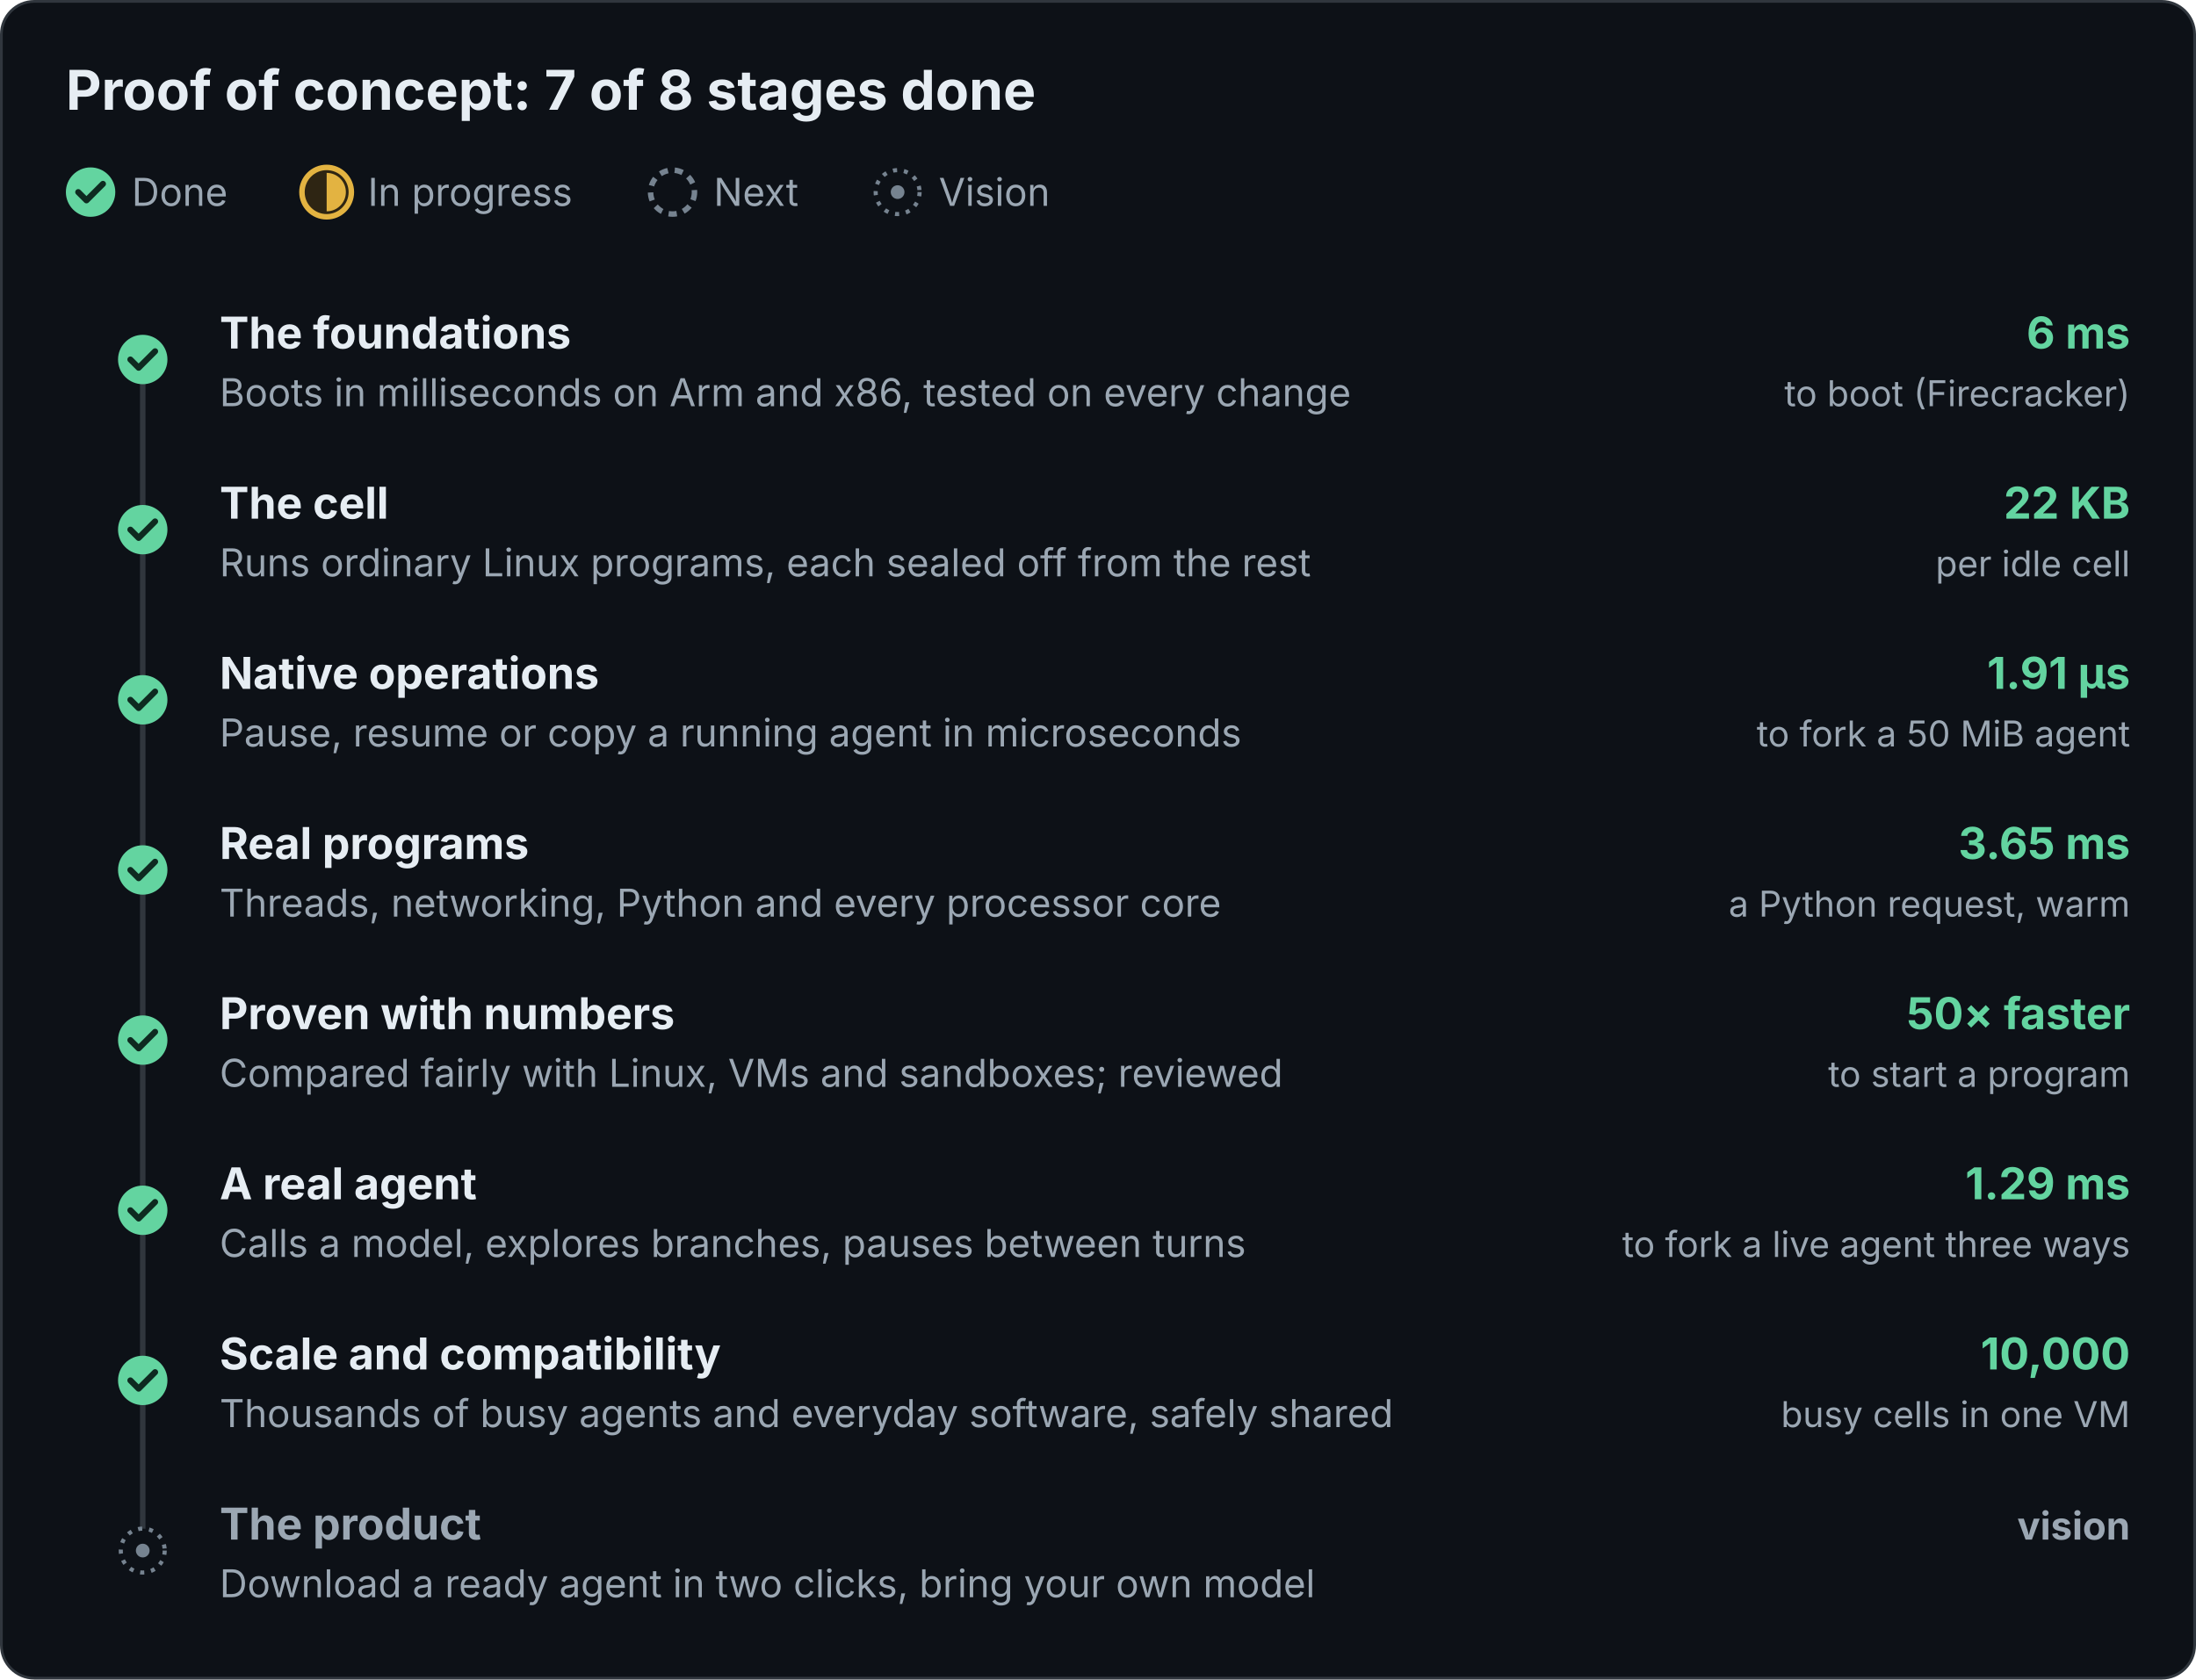
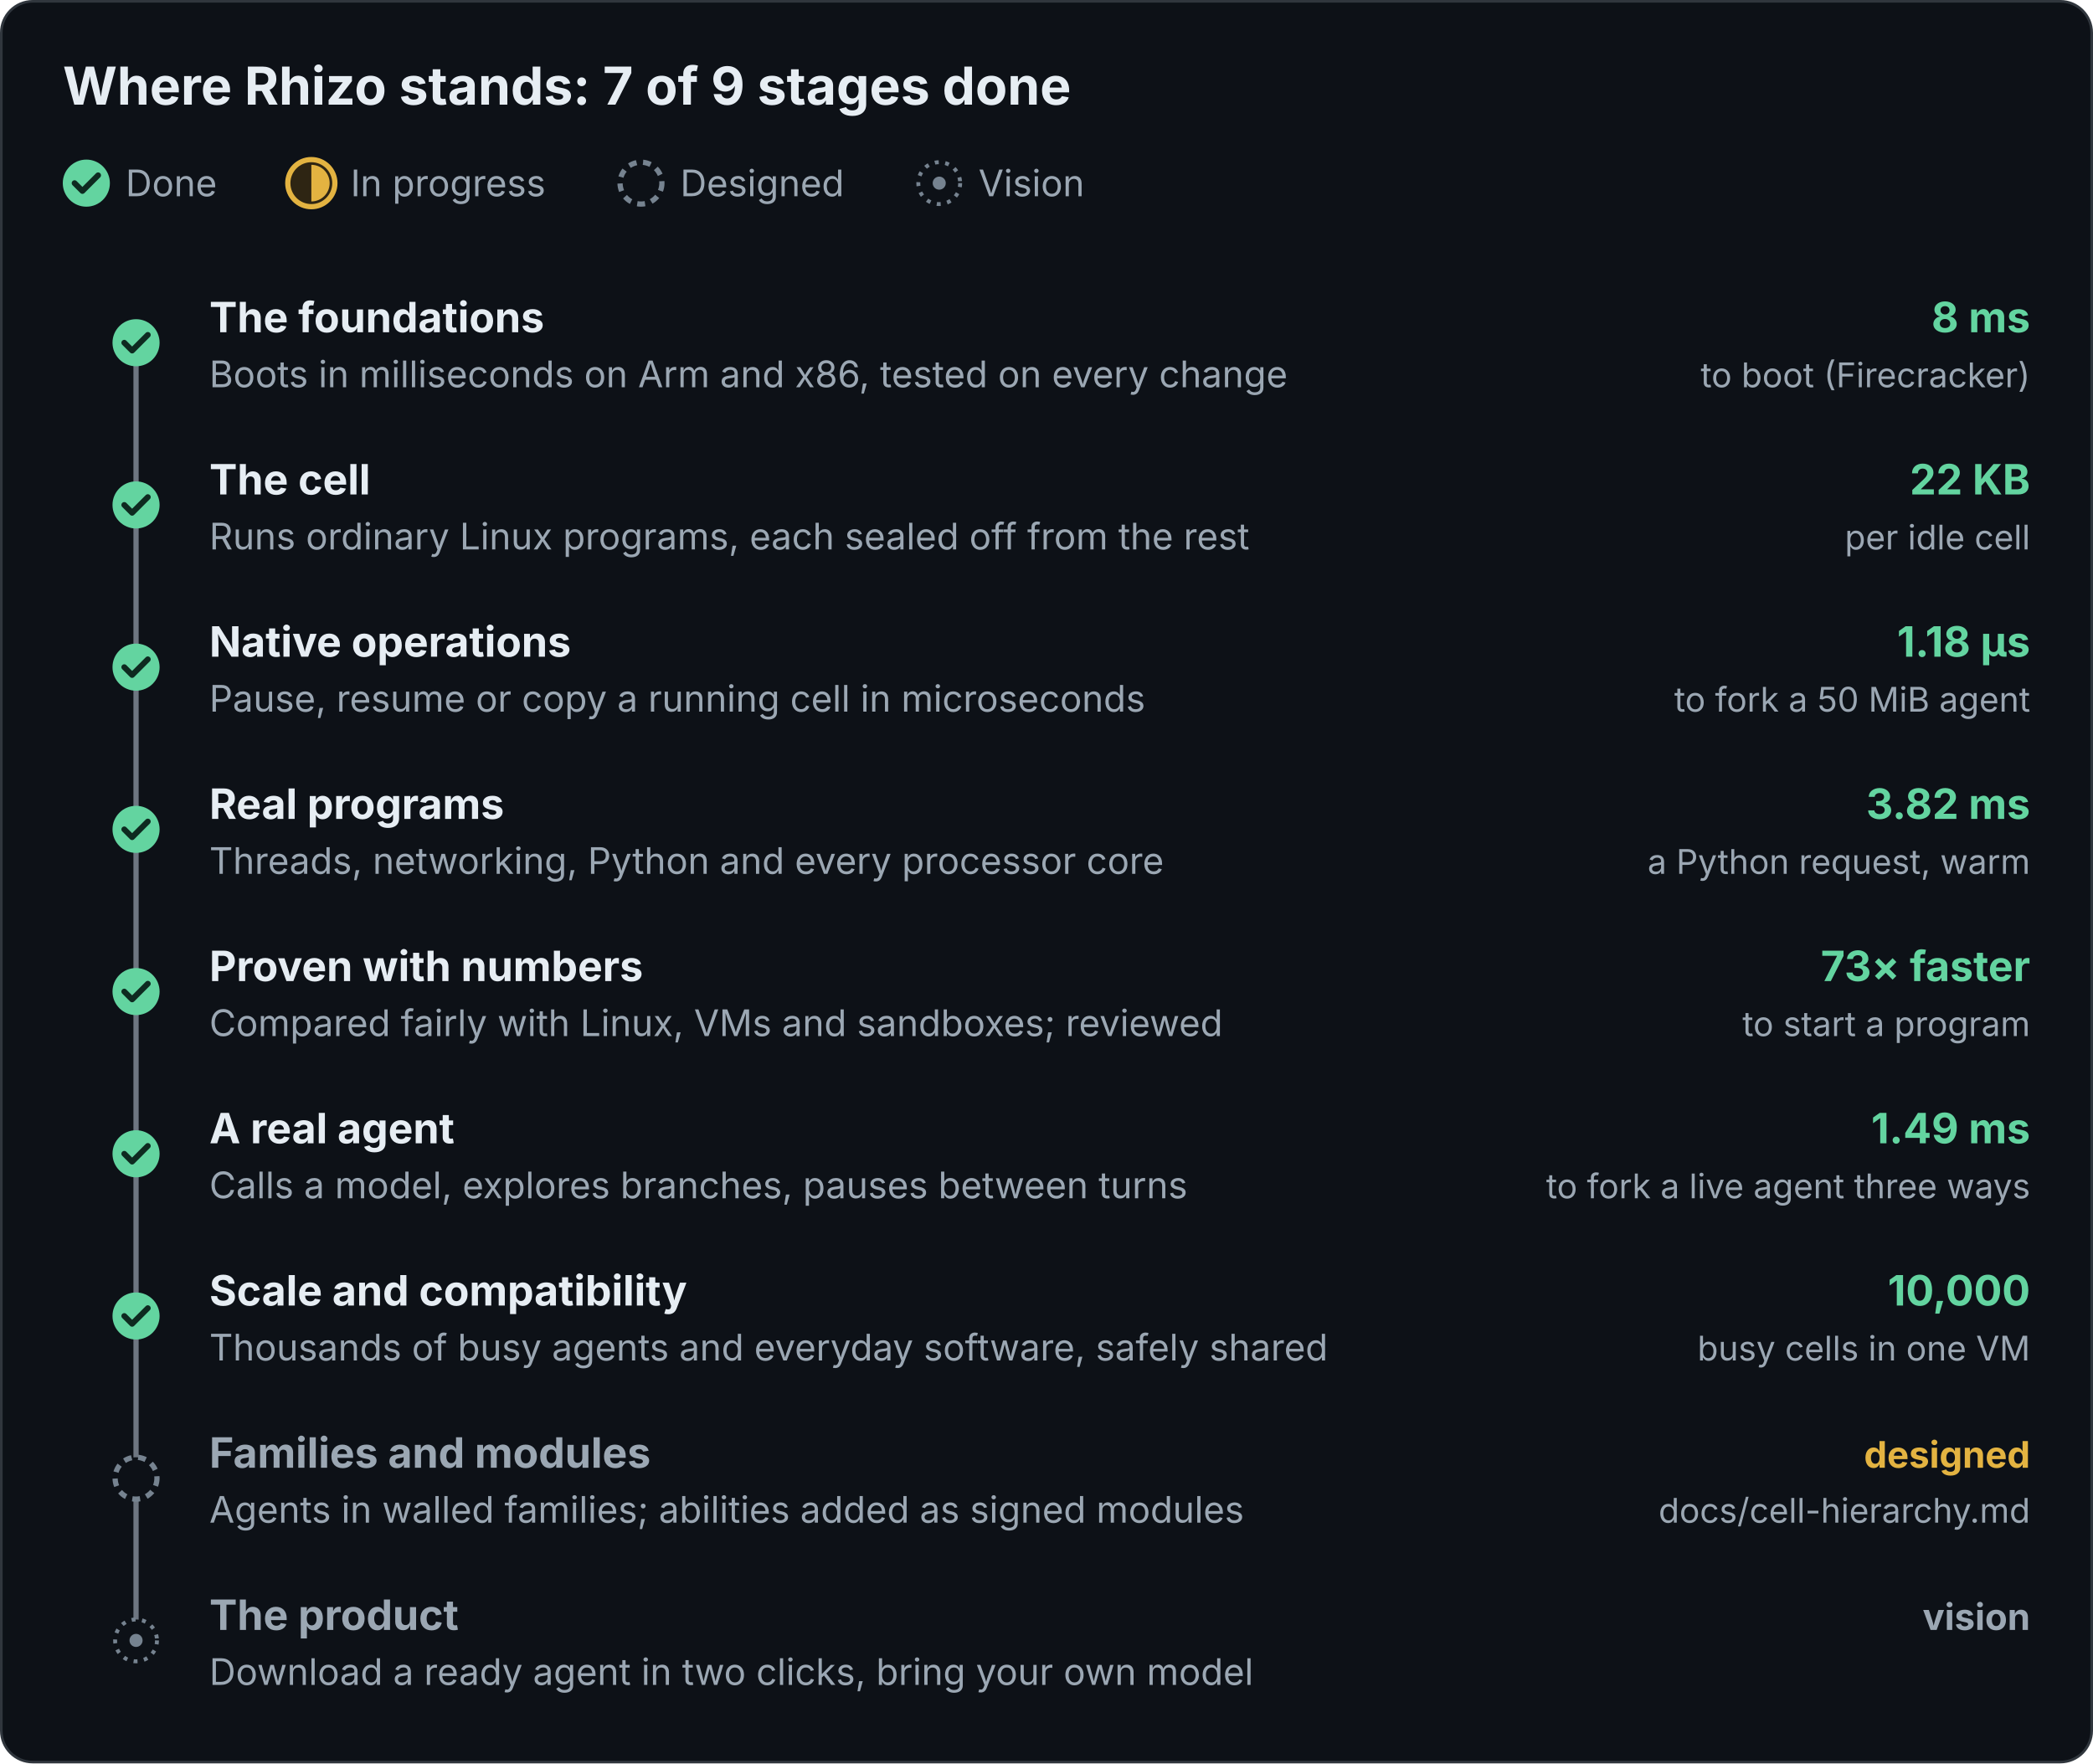
- <svg xmlns="http://www.w3.org/2000/svg" viewBox="0 0 800 612" width="800" height="612" role="img" font-family="Inter, -apple-system, Segoe UI, Helvetica, Arial, sans-serif">
+ <svg xmlns="http://www.w3.org/2000/svg" viewBox="0 0 800 674" width="800" height="674" role="img" font-family="Inter, -apple-system, Segoe UI, Helvetica, Arial, sans-serif">
  <defs>
-     <marker id="a" viewBox="0 0 10 10" refX="9" refY="5" markerWidth="7" markerHeight="7" orient="auto-start-reverse">
+     <marker id="a" viewBox="0 0 10 10" refX="10" refY="5" markerWidth="7" markerHeight="7" orient="auto">
      <path d="M0 0L10 5L0 10z" fill="#8b98a5" />
    </marker>
+     <marker id="g" viewBox="0 0 10 10" refX="10" refY="5" markerWidth="7" markerHeight="7" orient="auto">
+       <path d="M0 0L10 5L0 10z" fill="#63d4a0" />
+     </marker>
+     <marker id="b" viewBox="0 0 10 10" refX="10" refY="5" markerWidth="7" markerHeight="7" orient="auto">
+       <path d="M0 0L10 5L0 10z" fill="#79b8ff" />
+     </marker>
+     <marker id="o" viewBox="0 0 10 10" refX="10" refY="5" markerWidth="7" markerHeight="7" orient="auto">
+       <path d="M0 0L10 5L0 10z" fill="#f2c14e" />
+     </marker>
+     <marker id="r" viewBox="0 0 10 10" refX="10" refY="5" markerWidth="7" markerHeight="7" orient="auto">
+       <path d="M0 0L10 5L0 10z" fill="#ff8a80" />
+     </marker>
+     <marker id="c" viewBox="0 0 10 10" refX="10" refY="5" markerWidth="7" markerHeight="7" orient="auto">
+       <path d="M0 0L10 5L0 10z" fill="#63d4a0" />
+     </marker>
  </defs>
-   <rect class="bg" x="0.5" y="0.5" width="799" height="611" rx="12" fill="#0d1117" stroke="#30363d" />
-   <text x="24" y="40" font-size="20" fill="#e6edf3" font-weight="700">Proof of concept: 7 of 8 stages done</text>
+   <rect class="bg" x="0.5" y="0.5" width="799" height="673" rx="12" fill="#0d1117" stroke="#30363d" />
+   <text x="24" y="40" font-size="20" fill="#e6edf3" font-weight="700">Where Rhizo stands: 7 of 9 stages done</text>
  <circle cx="33" cy="70" r="9" fill="#63d4a0" />
  <path d="M28.5 70l3 3l6-6" fill="none" stroke="#0e2a20" stroke-width="2.2" stroke-linecap="round" stroke-linejoin="round" />
  <text x="48" y="75" font-size="14" fill="#9ba7b3">Done</text>
  <circle cx="119" cy="70" r="9" fill="#2e2513" stroke="#e3b341" stroke-width="2" />
  <path d="M119 63A7 7 0 0 1 119 77z" fill="#e3b341" />
  <text x="134" y="75" font-size="14" fill="#9ba7b3">In progress</text>
  <circle cx="245" cy="70" r="8" fill="#0d1117" stroke="#768390" stroke-width="2" stroke-dasharray="3 2.5" />
-   <text x="260" y="75" font-size="14" fill="#9ba7b3">Next</text>
-   <circle cx="327" cy="70" r="8" fill="#0d1117" stroke="#768390" stroke-width="1.5" stroke-dasharray="1.5 2.5" />
-   <circle cx="327" cy="70" r="2.5" fill="#768390" />
-   <text x="342" y="75" font-size="14" fill="#9ba7b3">Vision</text>
-   <line x1="52" y1="131.0" x2="52" y2="565.0" stroke="#30363d" stroke-width="2" />
+   <text x="260" y="75" font-size="14" fill="#9ba7b3">Designed</text>
+   <circle cx="359" cy="70" r="8" fill="#0d1117" stroke="#768390" stroke-width="1.5" stroke-dasharray="1.5 2.5" />
+   <circle cx="359" cy="70" r="2.5" fill="#768390" />
+   <text x="374" y="75" font-size="14" fill="#9ba7b3">Vision</text>
+   <line x1="52" y1="131.0" x2="52" y2="627.0" stroke="#6e7681" stroke-width="2" />
  <circle cx="52" cy="131.0" r="9" fill="#63d4a0" />
  <path d="M47.5 131.0l3 3l6-6" fill="none" stroke="#0e2a20" stroke-width="2.2" stroke-linecap="round" stroke-linejoin="round" />
  <text x="80" y="127.0" font-size="16" fill="#e6edf3" font-weight="700">The foundations</text>
  <text x="80" y="148.0" font-size="14" fill="#9ba7b3">Boots in milliseconds on Arm and x86, tested on every change</text>
-   <text x="776" y="127.0" font-size="16" fill="#63d4a0" font-weight="700" text-anchor="end">6 ms</text>
+   <text x="776" y="127.0" font-size="16" fill="#63d4a0" font-weight="700" text-anchor="end">8 ms</text>
  <text x="776" y="148.0" font-size="13" fill="#9ba7b3" text-anchor="end">to boot (Firecracker)</text>
  <circle cx="52" cy="193.0" r="9" fill="#63d4a0" />
  <path d="M47.5 193.0l3 3l6-6" fill="none" stroke="#0e2a20" stroke-width="2.2" stroke-linecap="round" stroke-linejoin="round" />
  <text x="80" y="189.0" font-size="16" fill="#e6edf3" font-weight="700">The cell</text>
  <text x="80" y="210.0" font-size="14" fill="#9ba7b3">Runs ordinary Linux programs, each sealed off from the rest</text>
  <text x="776" y="189.0" font-size="16" fill="#63d4a0" font-weight="700" text-anchor="end">22 KB</text>
  <text x="776" y="210.0" font-size="13" fill="#9ba7b3" text-anchor="end">per idle cell</text>
  <circle cx="52" cy="255.0" r="9" fill="#63d4a0" />
  <path d="M47.5 255.0l3 3l6-6" fill="none" stroke="#0e2a20" stroke-width="2.2" stroke-linecap="round" stroke-linejoin="round" />
  <text x="80" y="251.0" font-size="16" fill="#e6edf3" font-weight="700">Native operations</text>
-   <text x="80" y="272.0" font-size="14" fill="#9ba7b3">Pause, resume or copy a running agent in microseconds</text>
-   <text x="776" y="251.0" font-size="16" fill="#63d4a0" font-weight="700" text-anchor="end">1.91 µs</text>
+   <text x="80" y="272.0" font-size="14" fill="#9ba7b3">Pause, resume or copy a running cell in microseconds</text>
+   <text x="776" y="251.0" font-size="16" fill="#63d4a0" font-weight="700" text-anchor="end">1.18 µs</text>
  <text x="776" y="272.0" font-size="13" fill="#9ba7b3" text-anchor="end">to fork a 50 MiB agent</text>
  <circle cx="52" cy="317.0" r="9" fill="#63d4a0" />
  <path d="M47.5 317.0l3 3l6-6" fill="none" stroke="#0e2a20" stroke-width="2.2" stroke-linecap="round" stroke-linejoin="round" />
  <text x="80" y="313.0" font-size="16" fill="#e6edf3" font-weight="700">Real programs</text>
  <text x="80" y="334.0" font-size="14" fill="#9ba7b3">Threads, networking, Python and every processor core</text>
-   <text x="776" y="313.0" font-size="16" fill="#63d4a0" font-weight="700" text-anchor="end">3.65 ms</text>
+   <text x="776" y="313.0" font-size="16" fill="#63d4a0" font-weight="700" text-anchor="end">3.82 ms</text>
  <text x="776" y="334.0" font-size="13" fill="#9ba7b3" text-anchor="end">a Python request, warm</text>
  <circle cx="52" cy="379.0" r="9" fill="#63d4a0" />
  <path d="M47.5 379.0l3 3l6-6" fill="none" stroke="#0e2a20" stroke-width="2.2" stroke-linecap="round" stroke-linejoin="round" />
  <text x="80" y="375.0" font-size="16" fill="#e6edf3" font-weight="700">Proven with numbers</text>
  <text x="80" y="396.0" font-size="14" fill="#9ba7b3">Compared fairly with Linux, VMs and sandboxes; reviewed</text>
-   <text x="776" y="375.0" font-size="16" fill="#63d4a0" font-weight="700" text-anchor="end">50× faster</text>
+   <text x="776" y="375.0" font-size="16" fill="#63d4a0" font-weight="700" text-anchor="end">73× faster</text>
  <text x="776" y="396.0" font-size="13" fill="#9ba7b3" text-anchor="end">to start a program</text>
  <circle cx="52" cy="441.0" r="9" fill="#63d4a0" />
  <path d="M47.5 441.0l3 3l6-6" fill="none" stroke="#0e2a20" stroke-width="2.2" stroke-linecap="round" stroke-linejoin="round" />
  <text x="80" y="437.0" font-size="16" fill="#e6edf3" font-weight="700">A real agent</text>
  <text x="80" y="458.0" font-size="14" fill="#9ba7b3">Calls a model, explores branches, pauses between turns</text>
-   <text x="776" y="437.0" font-size="16" fill="#63d4a0" font-weight="700" text-anchor="end">1.29 ms</text>
+   <text x="776" y="437.0" font-size="16" fill="#63d4a0" font-weight="700" text-anchor="end">1.49 ms</text>
  <text x="776" y="458.0" font-size="13" fill="#9ba7b3" text-anchor="end">to fork a live agent three ways</text>
  <circle cx="52" cy="503.0" r="9" fill="#63d4a0" />
  <path d="M47.5 503.0l3 3l6-6" fill="none" stroke="#0e2a20" stroke-width="2.2" stroke-linecap="round" stroke-linejoin="round" />
  <text x="80" y="499.0" font-size="16" fill="#e6edf3" font-weight="700">Scale and compatibility</text>
  <text x="80" y="520.0" font-size="14" fill="#9ba7b3">Thousands of busy agents and everyday software, safely shared</text>
  <text x="776" y="499.0" font-size="16" fill="#63d4a0" font-weight="700" text-anchor="end">10,000</text>
  <text x="776" y="520.0" font-size="13" fill="#9ba7b3" text-anchor="end">busy cells in one VM</text>
-   <circle cx="52" cy="565.0" r="8" fill="#0d1117" stroke="#768390" stroke-width="1.5" stroke-dasharray="1.5 2.5" />
-   <circle cx="52" cy="565.0" r="2.5" fill="#768390" />
-   <text x="80" y="561.0" font-size="16" fill="#9ba7b3" font-weight="700">The product</text>
-   <text x="80" y="582.0" font-size="14" fill="#9ba7b3">Download a ready agent in two clicks, bring your own model</text>
-   <text x="776" y="561.0" font-size="14" fill="#9ba7b3" font-weight="700" text-anchor="end">vision</text>
+   <circle cx="52" cy="565.0" r="8" fill="#0d1117" stroke="#768390" stroke-width="2" stroke-dasharray="3 2.5" />
+   <text x="80" y="561.0" font-size="16" fill="#9ba7b3" font-weight="700">Families and modules</text>
+   <text x="80" y="582.0" font-size="14" fill="#9ba7b3">Agents in walled families; abilities added as signed modules</text>
+   <text x="776" y="561.0" font-size="14" fill="#e3b341" font-weight="700" text-anchor="end">designed</text>
+   <text x="776" y="582.0" font-size="13" fill="#9ba7b3" text-anchor="end">docs/cell-hierarchy.md</text>
+   <circle cx="52" cy="627.0" r="8" fill="#0d1117" stroke="#768390" stroke-width="1.5" stroke-dasharray="1.5 2.5" />
+   <circle cx="52" cy="627.0" r="2.5" fill="#768390" />
+   <text x="80" y="623.0" font-size="16" fill="#9ba7b3" font-weight="700">The product</text>
+   <text x="80" y="644.0" font-size="14" fill="#9ba7b3">Download a ready agent in two clicks, bring your own model</text>
+   <text x="776" y="623.0" font-size="14" fill="#9ba7b3" font-weight="700" text-anchor="end">vision</text>
</svg>
